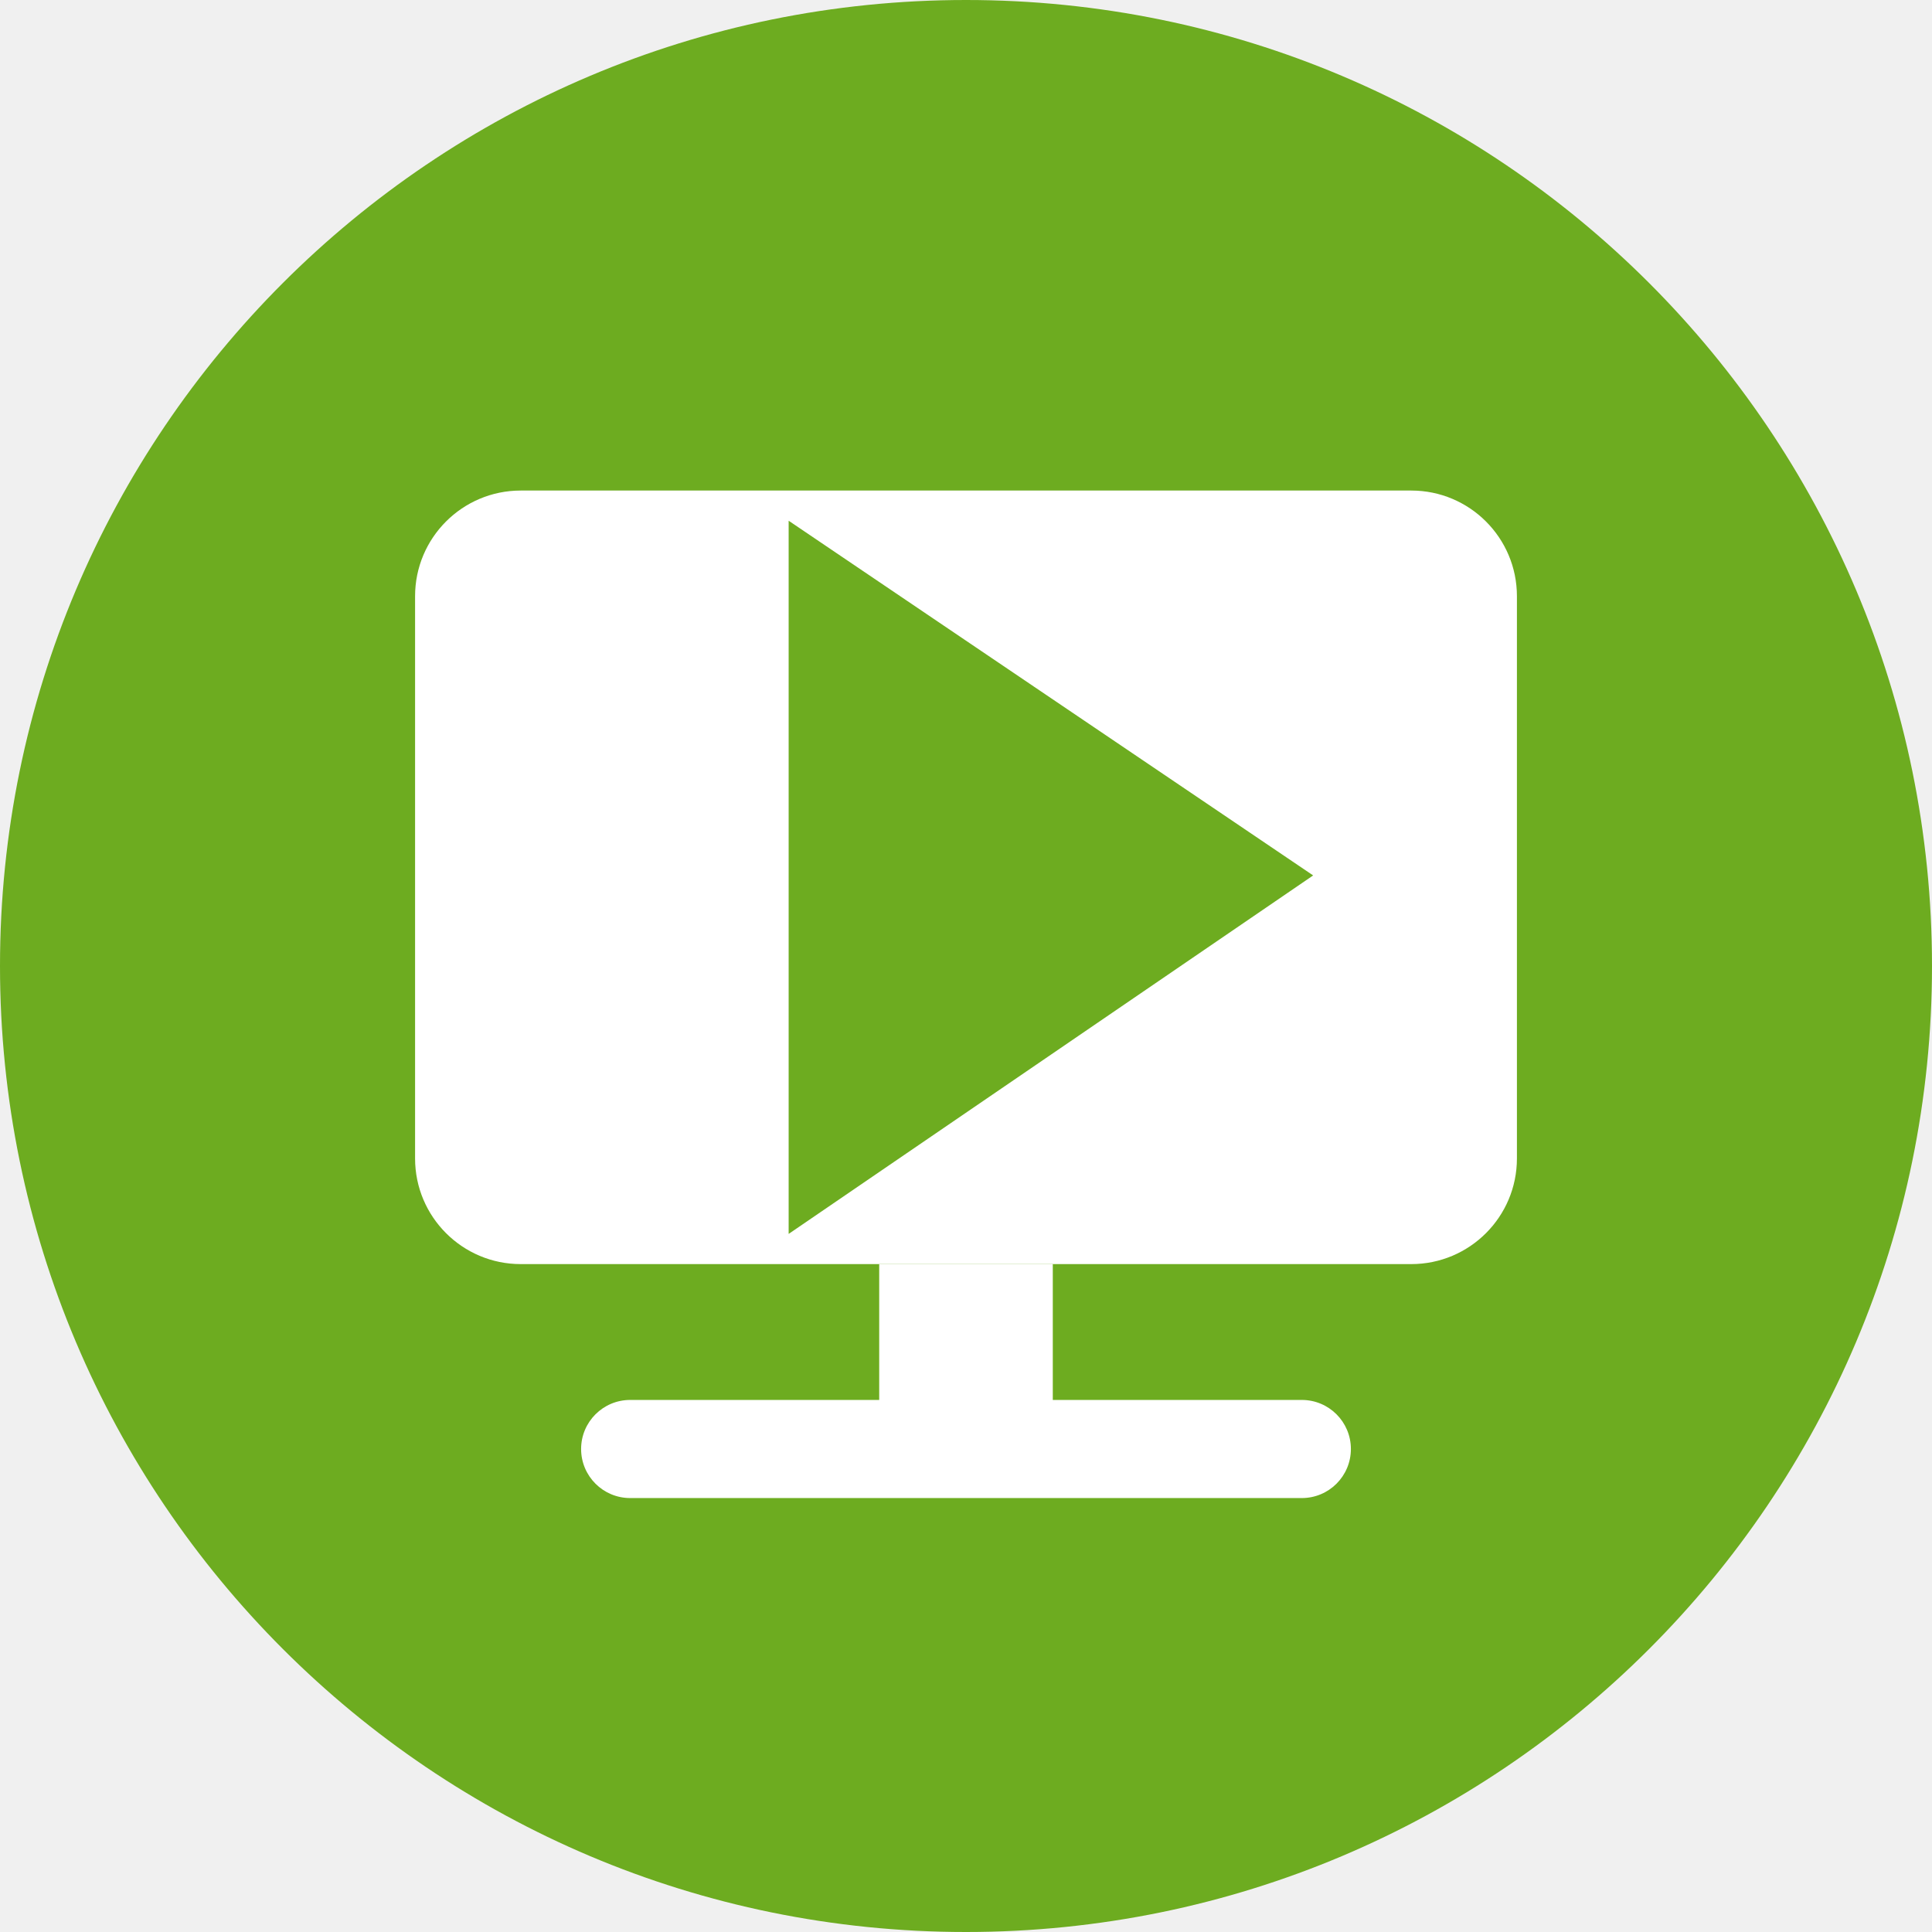
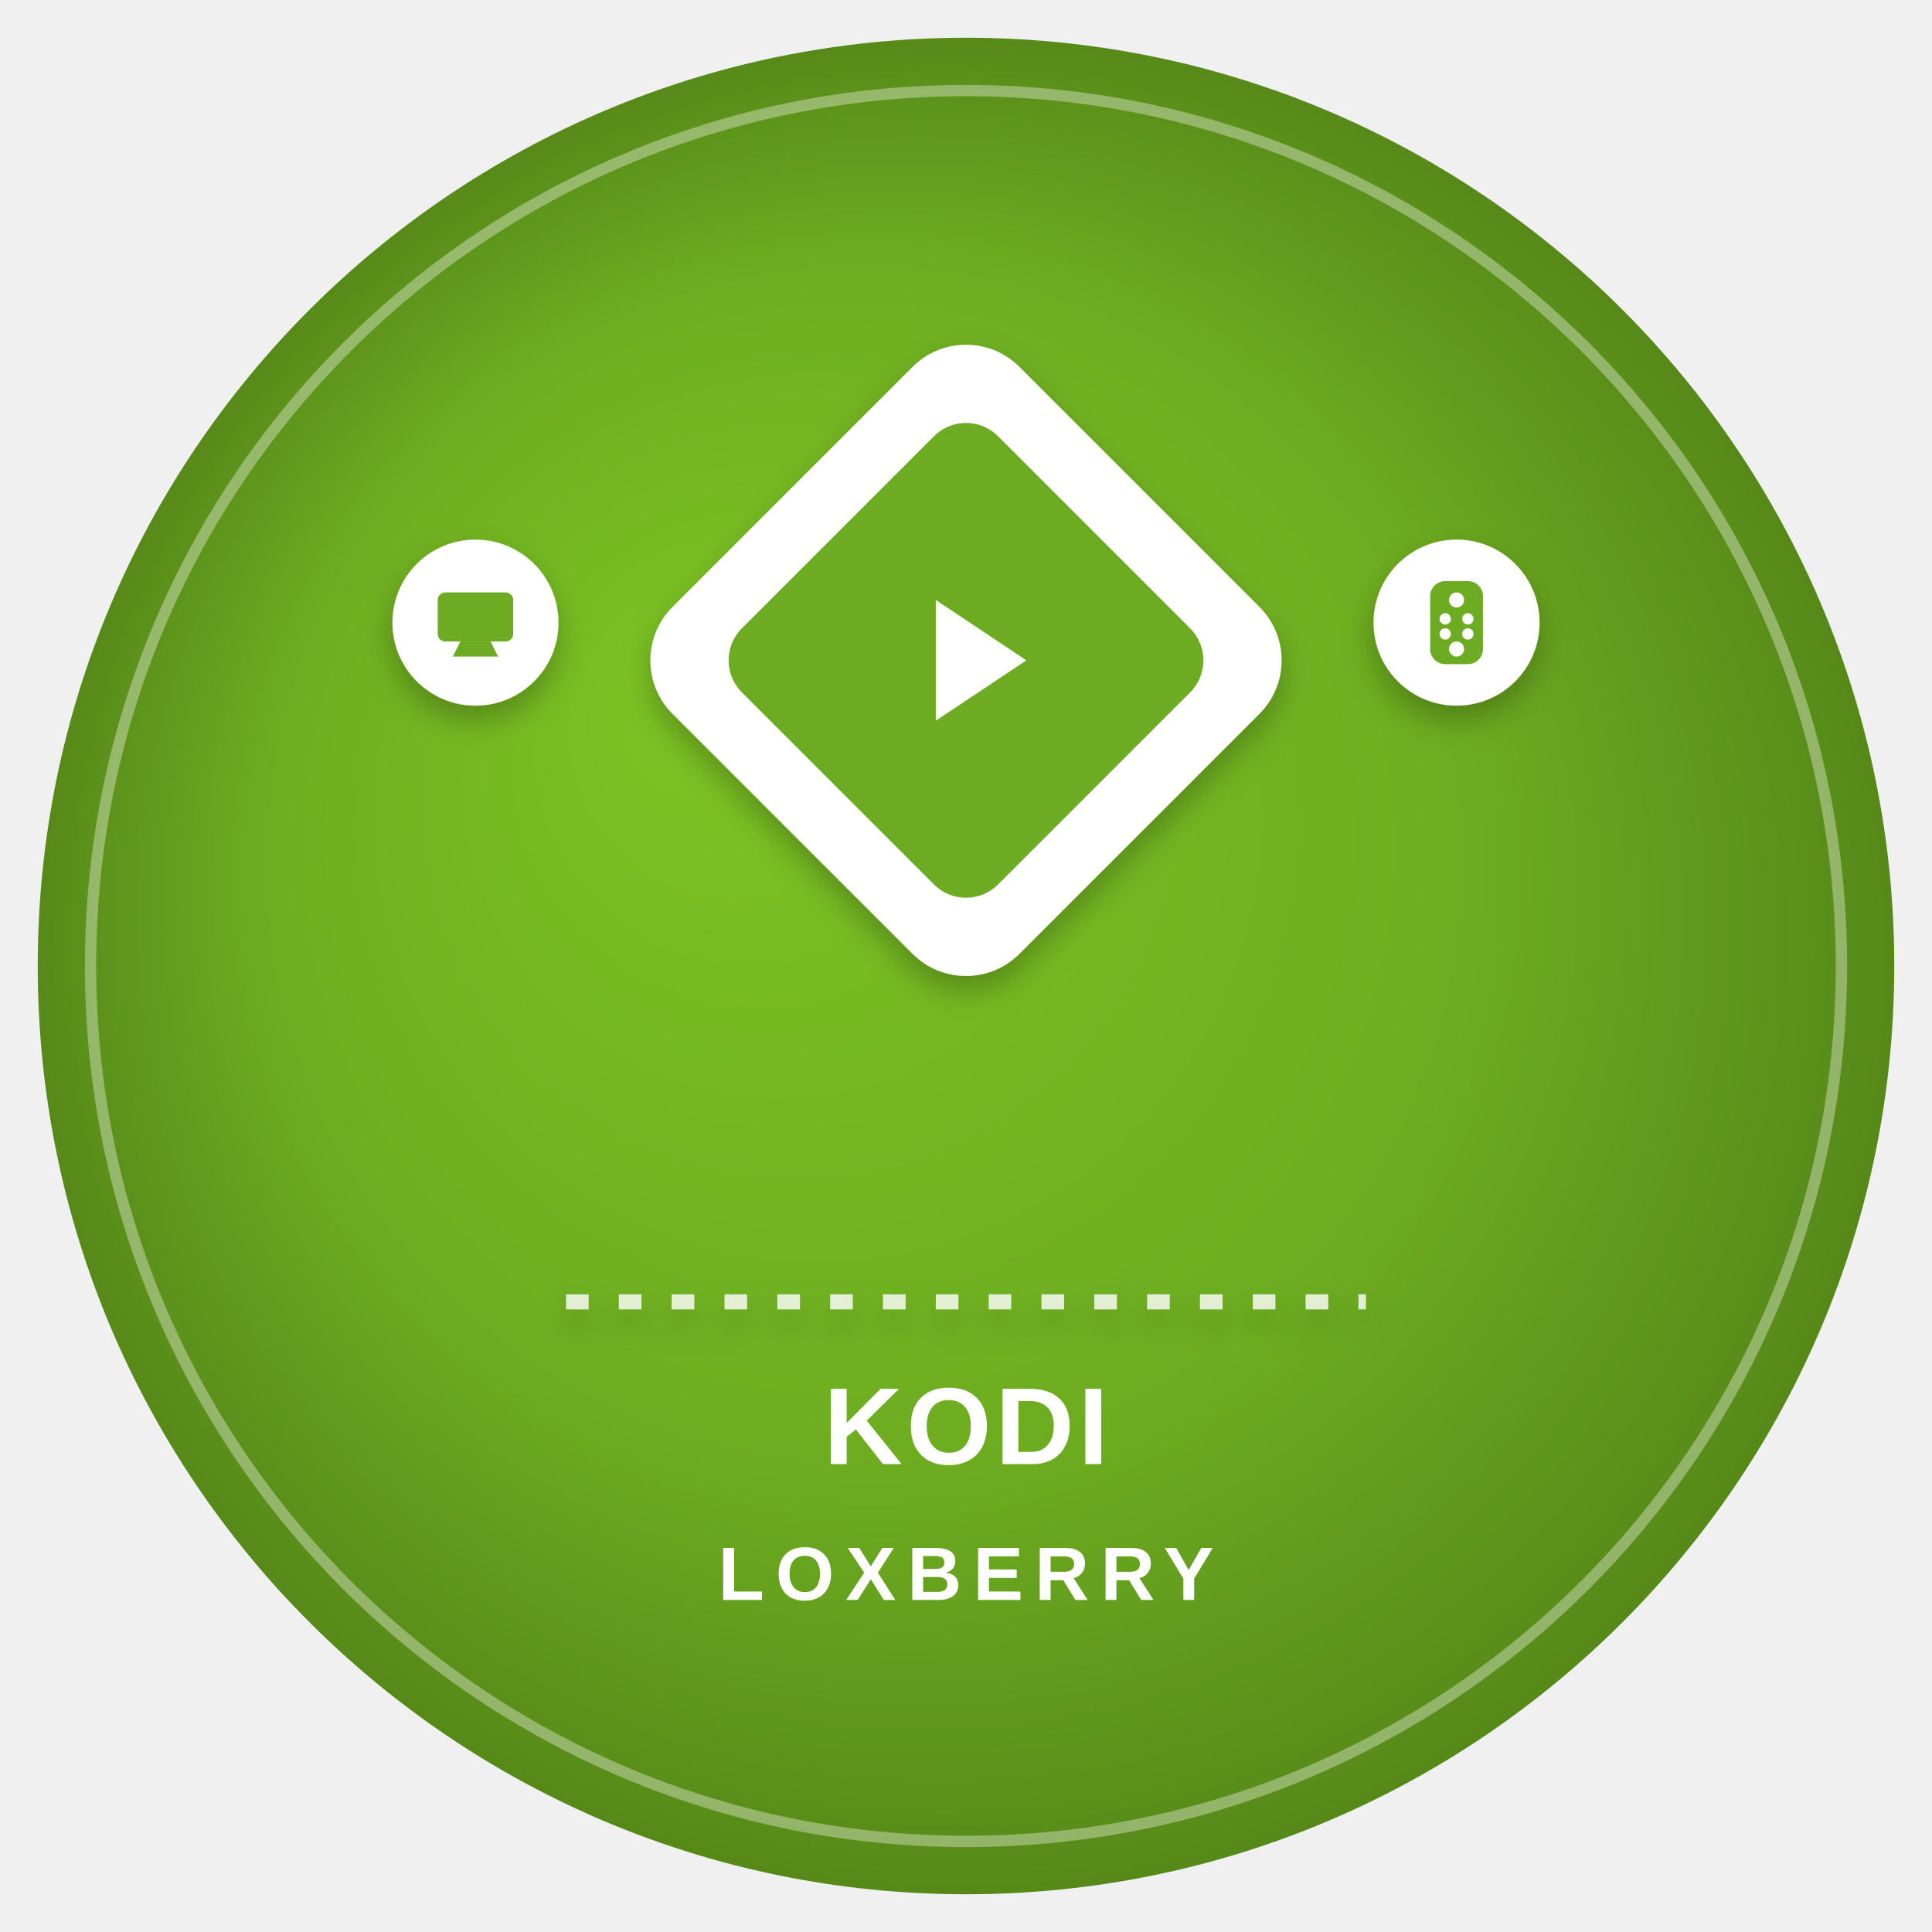
- <svg xmlns="http://www.w3.org/2000/svg" viewBox="0 0 512 512" width="512" height="512">
-   <circle cx="256" cy="256" r="256" fill="#6dac20" />
-   <g fill="#ffffff">
-     <rect x="110" y="130" width="292" height="205" rx="28" ry="28" />
-     <rect x="233" y="335" width="46" height="41" />
-     <rect x="154" y="371" width="204" height="26" rx="13" ry="13" />
+ <svg xmlns="http://www.w3.org/2000/svg" width="512" height="512" viewBox="0 0 512 512" version="1.1">
+   <defs>
+     <radialGradient id="bg-grad" cx="50%" cy="50%" r="50%" fx="35%" fy="35%">
+       <stop offset="0%" stop-color="#7dc424" />
+       <stop offset="65%" stop-color="#6dac20" />
+       <stop offset="100%" stop-color="#568819" />
+     </radialGradient>
+     <filter id="shadow" x="-10%" y="-10%" width="120%" height="120%">
+       <feDropShadow dx="0" dy="4" stdDeviation="4" flood-color="#000000" flood-opacity="0.25" />
+     </filter>
+   </defs>
+   <circle cx="256" cy="256" r="246" fill="url(#bg-grad)" />
+   <circle cx="256" cy="256" r="232" fill="none" stroke="#ffffff" stroke-opacity="0.35" stroke-width="3" />
+   <g filter="url(#shadow)" fill="#ffffff">
+     <g transform="translate(256, 175) rotate(45)">
+       <rect x="-65" y="-65" width="130" height="130" rx="20" fill="#ffffff" />
+       <rect x="-48" y="-48" width="96" height="96" rx="12" fill="#6dac20" />
+       <polygon points="-8,-16 16,0 -8,16" fill="#ffffff" transform="rotate(-45)" />
+     </g>
+     <g transform="translate(126, 165)">
+       <circle cx="0" cy="0" r="22" fill="#ffffff" />
+       <rect x="-10" y="-8" width="20" height="13" rx="2" fill="#6dac20" />
+       <path d="M -4 5 L 4 5 L 6 9 L -6 9 Z" fill="#6dac20" />
+     </g>
+     <g transform="translate(386, 165)">
+       <circle cx="0" cy="0" r="22" fill="#ffffff" />
+       <rect x="-7" y="-11" width="14" height="22" rx="4" fill="#6dac20" />
+       <circle cx="0" cy="-6" r="2" fill="#ffffff" />
+       <circle cx="-3" cy="-1" r="1.5" fill="#ffffff" />
+       <circle cx="3" cy="-1" r="1.5" fill="#ffffff" />
+       <circle cx="-3" cy="3" r="1.5" fill="#ffffff" />
+       <circle cx="3" cy="3" r="1.5" fill="#ffffff" />
+       <circle cx="0" cy="7" r="2" fill="#ffffff" />
+     </g>
+     <path d="M 150 345 L 362 345" stroke="#ffffff" stroke-width="4" stroke-dasharray="6 8" opacity="0.8" />
  </g>
-   <path d="M 209 138 L 209 327 L 348 232 Z" fill="#6dac20" />
+   <text x="256" y="388" text-anchor="middle" fill="#ffffff" font-family="Arial, sans-serif" font-weight="900" font-size="29" letter-spacing="1">KODI</text>
+   <text x="256" y="424" text-anchor="middle" fill="#ffffff" font-family="Arial, sans-serif" font-weight="bold" font-size="20" letter-spacing="3">LOXBERRY</text>
</svg>
